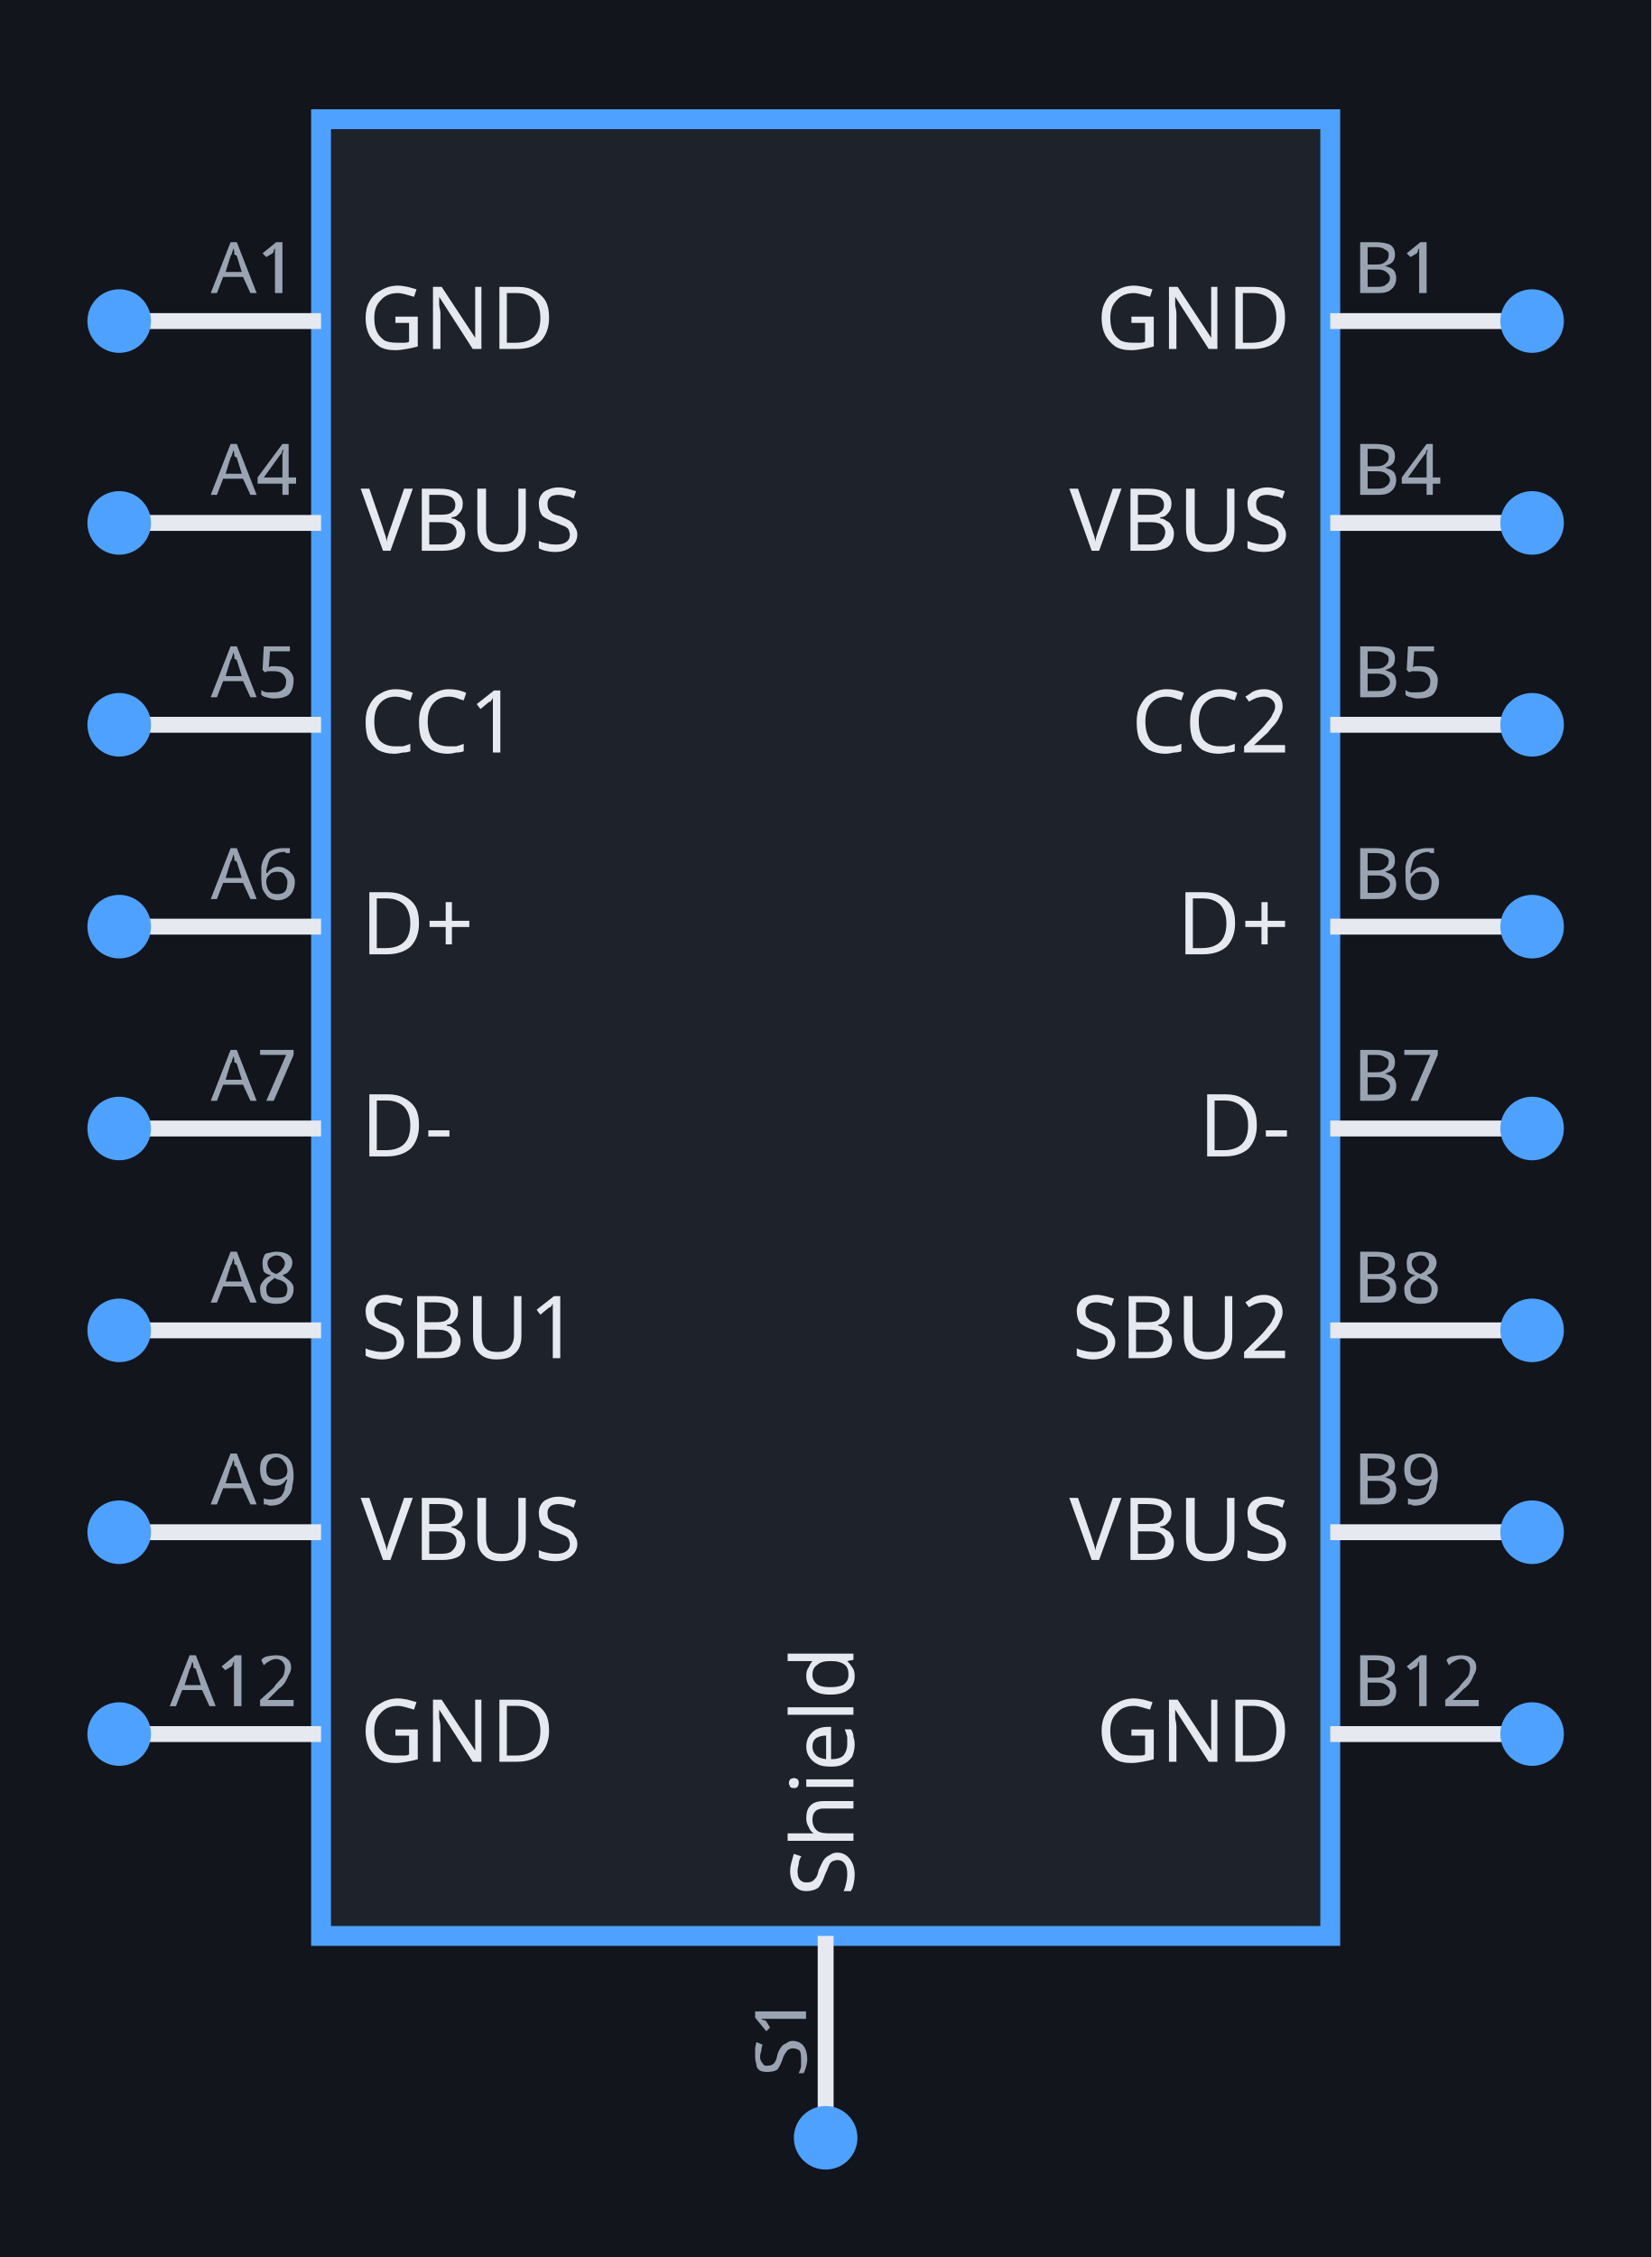
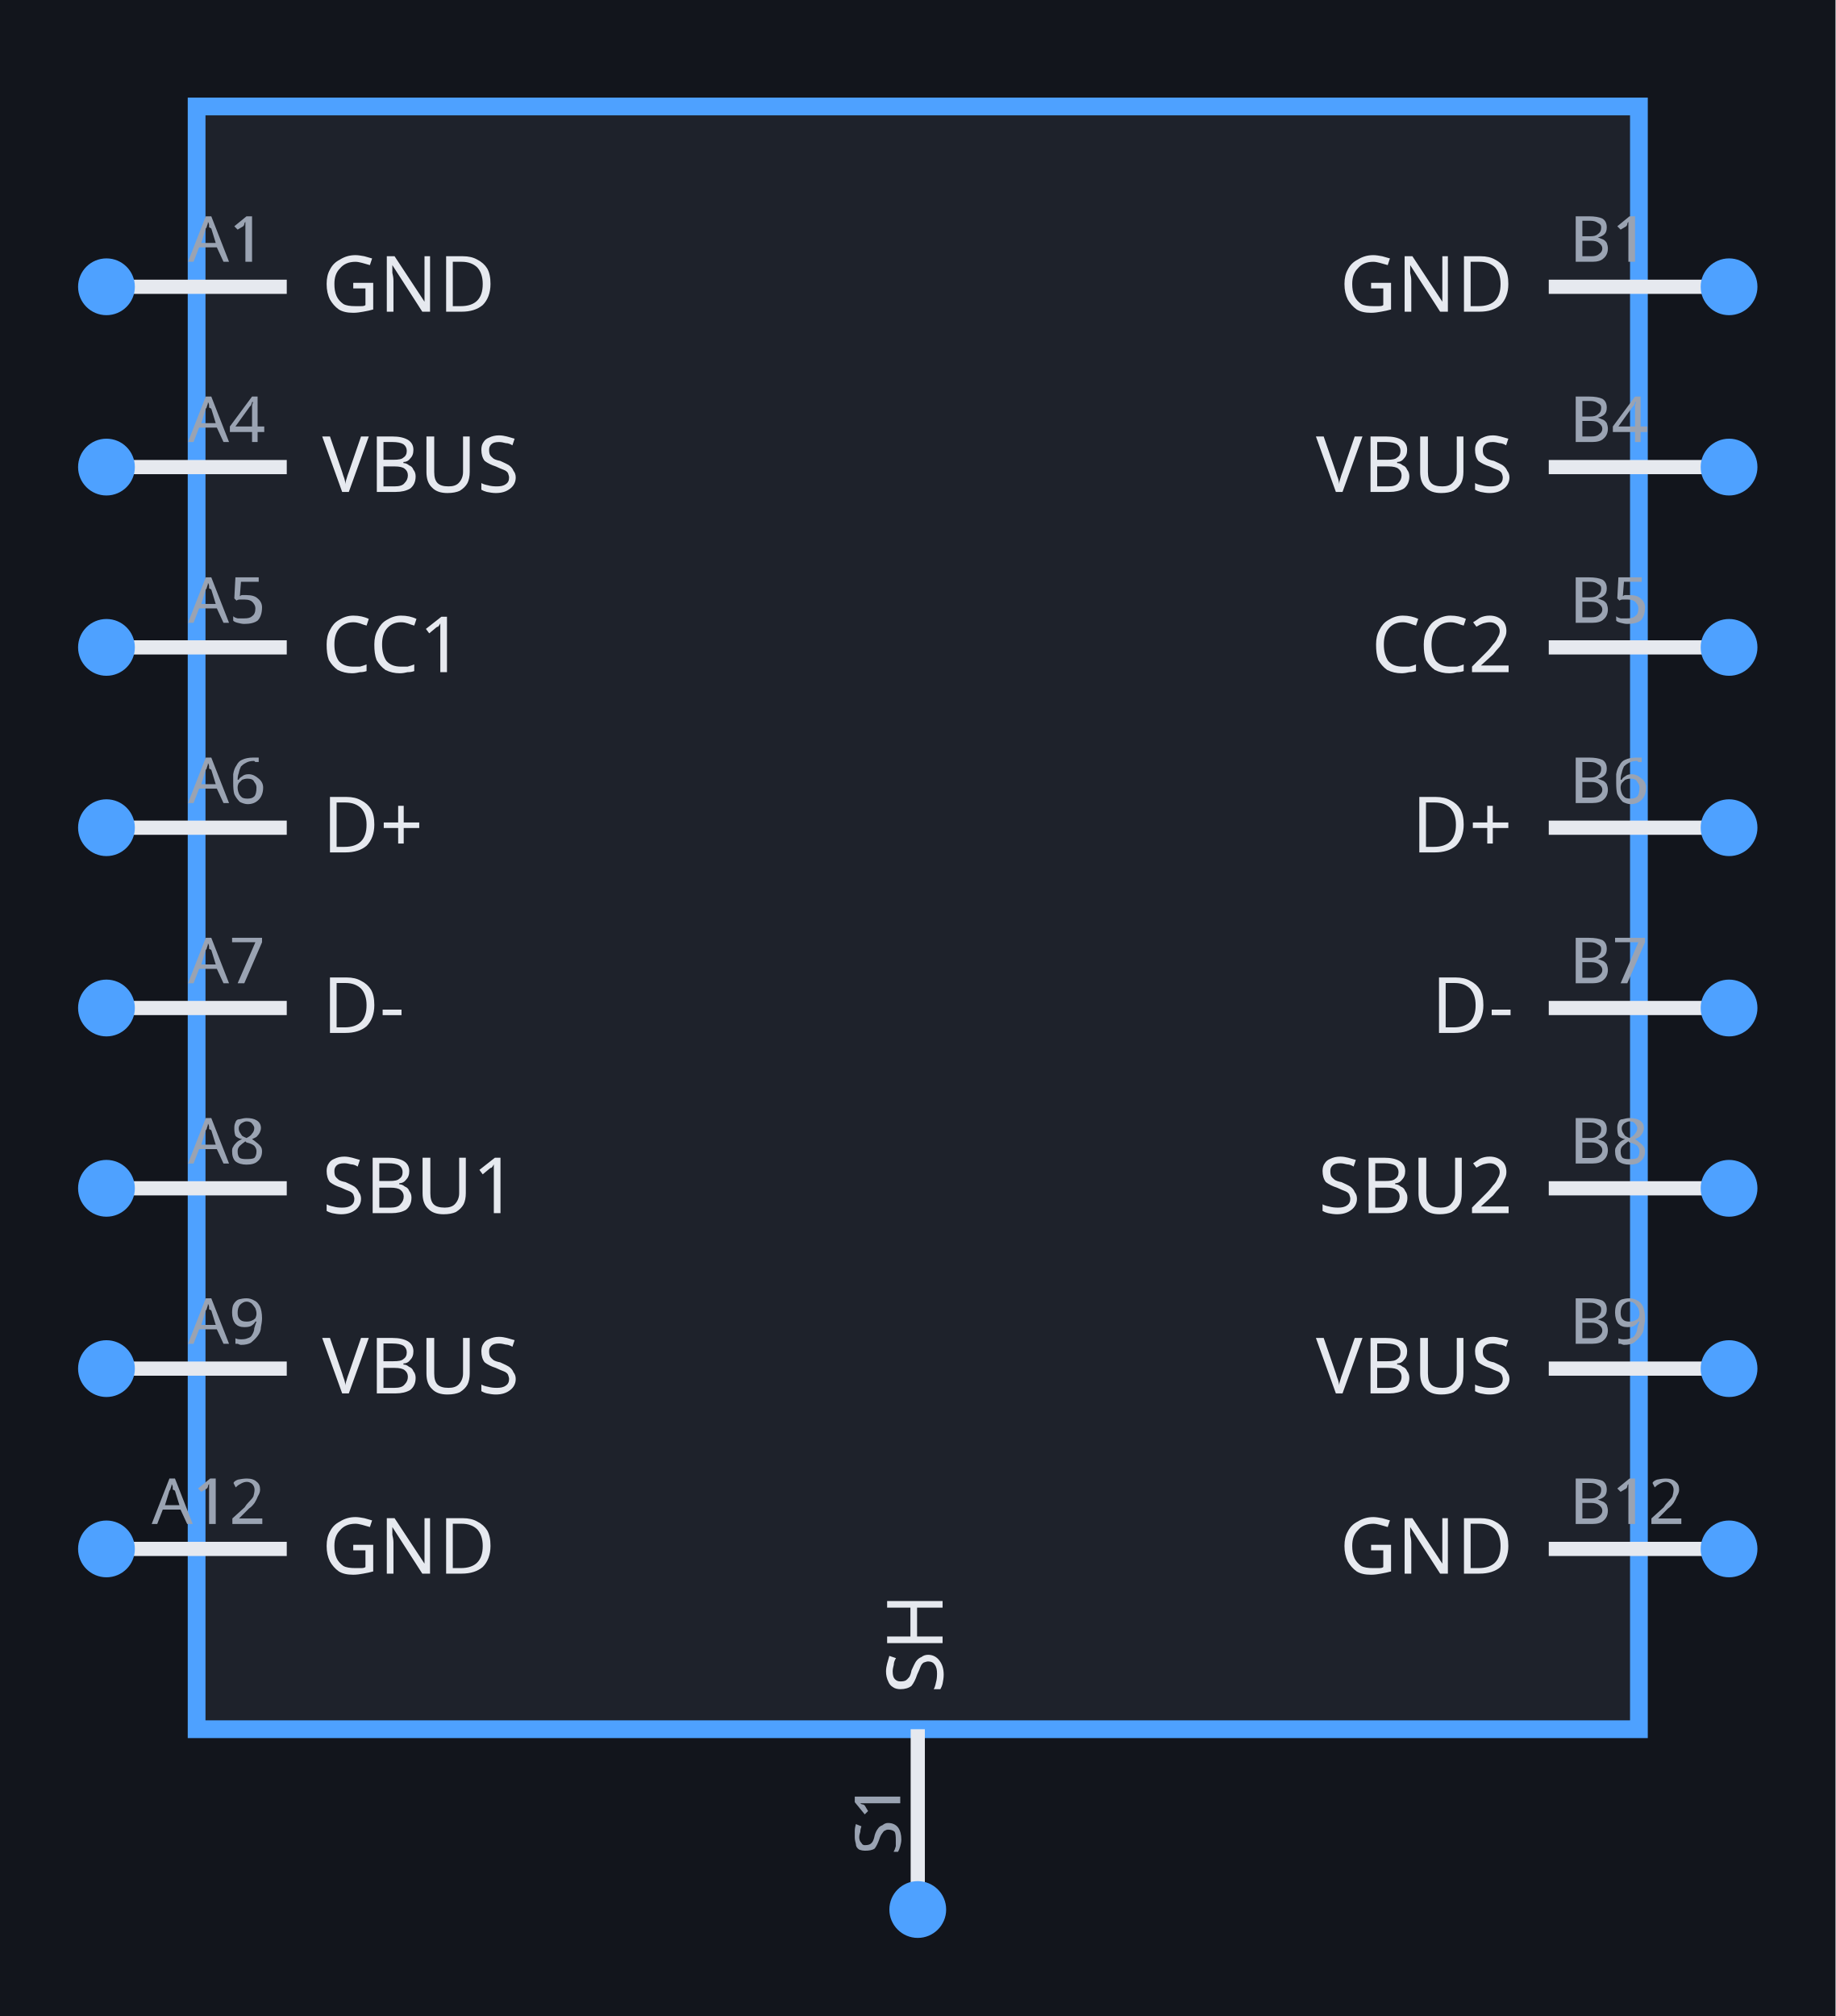
- <svg xmlns="http://www.w3.org/2000/svg" viewBox="-10.39 -12.93 20.78 28.40" preserveAspectRatio="xMidYMid meet" style="width:100%;height:100%">
-   <rect x="-10.39" y="-12.93" width="20.78" height="28.40" fill="#12151c" />
-   <rect x="-6.350" y="-11.430" width="12.700" height="22.860" fill="#1e222b" stroke="#4ea1ff" stroke-width="0.25" />
-   <line x1="-8.890" y1="-8.890" x2="-6.350" y2="-8.890" stroke="#e6e9ef" stroke-width="0.2" />
-   <circle cx="-8.890" cy="-8.890" r="0.4" fill="#4ea1ff" />
-   <text x="-5.850" y="-8.540" fill="#e6e9ef" font-size="1.1" text-anchor="start" font-family="sans-serif">GND</text>
-   <text x="-6.650" y="-9.240" fill="#9aa3b2" font-size="0.9" text-anchor="end" font-family="sans-serif">A1</text>
-   <line x1="-8.890" y1="-6.350" x2="-6.350" y2="-6.350" stroke="#e6e9ef" stroke-width="0.2" />
-   <circle cx="-8.890" cy="-6.350" r="0.4" fill="#4ea1ff" />
-   <text x="-5.850" y="-6.000" fill="#e6e9ef" font-size="1.1" text-anchor="start" font-family="sans-serif">VBUS</text>
-   <text x="-6.650" y="-6.700" fill="#9aa3b2" font-size="0.9" text-anchor="end" font-family="sans-serif">A4</text>
-   <line x1="-8.890" y1="-3.810" x2="-6.350" y2="-3.810" stroke="#e6e9ef" stroke-width="0.2" />
-   <circle cx="-8.890" cy="-3.810" r="0.4" fill="#4ea1ff" />
-   <text x="-5.850" y="-3.460" fill="#e6e9ef" font-size="1.1" text-anchor="start" font-family="sans-serif">CC1</text>
-   <text x="-6.650" y="-4.160" fill="#9aa3b2" font-size="0.9" text-anchor="end" font-family="sans-serif">A5</text>
-   <line x1="-8.890" y1="-1.270" x2="-6.350" y2="-1.270" stroke="#e6e9ef" stroke-width="0.2" />
-   <circle cx="-8.890" cy="-1.270" r="0.4" fill="#4ea1ff" />
-   <text x="-5.850" y="-0.920" fill="#e6e9ef" font-size="1.1" text-anchor="start" font-family="sans-serif">D+</text>
-   <text x="-6.650" y="-1.620" fill="#9aa3b2" font-size="0.9" text-anchor="end" font-family="sans-serif">A6</text>
-   <line x1="-8.890" y1="1.270" x2="-6.350" y2="1.270" stroke="#e6e9ef" stroke-width="0.2" />
-   <circle cx="-8.890" cy="1.270" r="0.4" fill="#4ea1ff" />
-   <text x="-5.850" y="1.620" fill="#e6e9ef" font-size="1.1" text-anchor="start" font-family="sans-serif">D-</text>
-   <text x="-6.650" y="0.920" fill="#9aa3b2" font-size="0.9" text-anchor="end" font-family="sans-serif">A7</text>
-   <line x1="-8.890" y1="3.810" x2="-6.350" y2="3.810" stroke="#e6e9ef" stroke-width="0.2" />
-   <circle cx="-8.890" cy="3.810" r="0.4" fill="#4ea1ff" />
-   <text x="-5.850" y="4.160" fill="#e6e9ef" font-size="1.1" text-anchor="start" font-family="sans-serif">SBU1</text>
-   <text x="-6.650" y="3.460" fill="#9aa3b2" font-size="0.9" text-anchor="end" font-family="sans-serif">A8</text>
-   <line x1="-8.890" y1="6.350" x2="-6.350" y2="6.350" stroke="#e6e9ef" stroke-width="0.2" />
-   <circle cx="-8.890" cy="6.350" r="0.4" fill="#4ea1ff" />
-   <text x="-5.850" y="6.700" fill="#e6e9ef" font-size="1.1" text-anchor="start" font-family="sans-serif">VBUS</text>
-   <text x="-6.650" y="6.000" fill="#9aa3b2" font-size="0.9" text-anchor="end" font-family="sans-serif">A9</text>
-   <line x1="-8.890" y1="8.890" x2="-6.350" y2="8.890" stroke="#e6e9ef" stroke-width="0.2" />
-   <circle cx="-8.890" cy="8.890" r="0.4" fill="#4ea1ff" />
-   <text x="-5.850" y="9.240" fill="#e6e9ef" font-size="1.1" text-anchor="start" font-family="sans-serif">GND</text>
-   <text x="-6.650" y="8.540" fill="#9aa3b2" font-size="0.9" text-anchor="end" font-family="sans-serif">A12</text>
-   <line x1="8.890" y1="-8.890" x2="6.350" y2="-8.890" stroke="#e6e9ef" stroke-width="0.2" />
-   <circle cx="8.890" cy="-8.890" r="0.4" fill="#4ea1ff" />
-   <text x="5.850" y="-8.540" fill="#e6e9ef" font-size="1.1" text-anchor="end" font-family="sans-serif">GND</text>
-   <text x="6.650" y="-9.240" fill="#9aa3b2" font-size="0.9" text-anchor="start" font-family="sans-serif">B1</text>
-   <line x1="8.890" y1="-6.350" x2="6.350" y2="-6.350" stroke="#e6e9ef" stroke-width="0.2" />
-   <circle cx="8.890" cy="-6.350" r="0.4" fill="#4ea1ff" />
-   <text x="5.850" y="-6.000" fill="#e6e9ef" font-size="1.1" text-anchor="end" font-family="sans-serif">VBUS</text>
-   <text x="6.650" y="-6.700" fill="#9aa3b2" font-size="0.9" text-anchor="start" font-family="sans-serif">B4</text>
-   <line x1="8.890" y1="-3.810" x2="6.350" y2="-3.810" stroke="#e6e9ef" stroke-width="0.2" />
-   <circle cx="8.890" cy="-3.810" r="0.4" fill="#4ea1ff" />
-   <text x="5.850" y="-3.460" fill="#e6e9ef" font-size="1.1" text-anchor="end" font-family="sans-serif">CC2</text>
-   <text x="6.650" y="-4.160" fill="#9aa3b2" font-size="0.9" text-anchor="start" font-family="sans-serif">B5</text>
-   <line x1="8.890" y1="-1.270" x2="6.350" y2="-1.270" stroke="#e6e9ef" stroke-width="0.2" />
-   <circle cx="8.890" cy="-1.270" r="0.4" fill="#4ea1ff" />
-   <text x="5.850" y="-0.920" fill="#e6e9ef" font-size="1.1" text-anchor="end" font-family="sans-serif">D+</text>
-   <text x="6.650" y="-1.620" fill="#9aa3b2" font-size="0.9" text-anchor="start" font-family="sans-serif">B6</text>
-   <line x1="8.890" y1="1.270" x2="6.350" y2="1.270" stroke="#e6e9ef" stroke-width="0.2" />
-   <circle cx="8.890" cy="1.270" r="0.4" fill="#4ea1ff" />
-   <text x="5.850" y="1.620" fill="#e6e9ef" font-size="1.1" text-anchor="end" font-family="sans-serif">D-</text>
-   <text x="6.650" y="0.920" fill="#9aa3b2" font-size="0.9" text-anchor="start" font-family="sans-serif">B7</text>
-   <line x1="8.890" y1="3.810" x2="6.350" y2="3.810" stroke="#e6e9ef" stroke-width="0.2" />
-   <circle cx="8.890" cy="3.810" r="0.4" fill="#4ea1ff" />
-   <text x="5.850" y="4.160" fill="#e6e9ef" font-size="1.1" text-anchor="end" font-family="sans-serif">SBU2</text>
-   <text x="6.650" y="3.460" fill="#9aa3b2" font-size="0.9" text-anchor="start" font-family="sans-serif">B8</text>
-   <line x1="8.890" y1="6.350" x2="6.350" y2="6.350" stroke="#e6e9ef" stroke-width="0.2" />
-   <circle cx="8.890" cy="6.350" r="0.4" fill="#4ea1ff" />
-   <text x="5.850" y="6.700" fill="#e6e9ef" font-size="1.1" text-anchor="end" font-family="sans-serif">VBUS</text>
-   <text x="6.650" y="6.000" fill="#9aa3b2" font-size="0.9" text-anchor="start" font-family="sans-serif">B9</text>
-   <line x1="8.890" y1="8.890" x2="6.350" y2="8.890" stroke="#e6e9ef" stroke-width="0.2" />
-   <circle cx="8.890" cy="8.890" r="0.4" fill="#4ea1ff" />
-   <text x="5.850" y="9.240" fill="#e6e9ef" font-size="1.1" text-anchor="end" font-family="sans-serif">GND</text>
-   <text x="6.650" y="8.540" fill="#9aa3b2" font-size="0.9" text-anchor="start" font-family="sans-serif">B12</text>
+ <svg xmlns="http://www.w3.org/2000/svg" viewBox="-12.93 -12.93 25.86 28.40" preserveAspectRatio="xMidYMid meet" style="width:100%;height:100%">
+   <rect x="-12.93" y="-12.93" width="25.86" height="28.40" fill="#12151c" />
+   <rect x="-10.160" y="-11.430" width="20.320" height="22.860" fill="#1e222b" stroke="#4ea1ff" stroke-width="0.25" />
+   <line x1="-11.430" y1="-8.890" x2="-8.890" y2="-8.890" stroke="#e6e9ef" stroke-width="0.2" />
+   <circle cx="-11.430" cy="-8.890" r="0.4" fill="#4ea1ff" />
+   <text x="-8.390" y="-8.540" fill="#e6e9ef" font-size="1.1" text-anchor="start" font-family="sans-serif">GND</text>
+   <text x="-9.190" y="-9.240" fill="#9aa3b2" font-size="0.9" text-anchor="end" font-family="sans-serif">A1</text>
+   <line x1="-11.430" y1="-6.350" x2="-8.890" y2="-6.350" stroke="#e6e9ef" stroke-width="0.2" />
+   <circle cx="-11.430" cy="-6.350" r="0.4" fill="#4ea1ff" />
+   <text x="-8.390" y="-6.000" fill="#e6e9ef" font-size="1.1" text-anchor="start" font-family="sans-serif">VBUS</text>
+   <text x="-9.190" y="-6.700" fill="#9aa3b2" font-size="0.9" text-anchor="end" font-family="sans-serif">A4</text>
+   <line x1="-11.430" y1="-3.810" x2="-8.890" y2="-3.810" stroke="#e6e9ef" stroke-width="0.2" />
+   <circle cx="-11.430" cy="-3.810" r="0.4" fill="#4ea1ff" />
+   <text x="-8.390" y="-3.460" fill="#e6e9ef" font-size="1.1" text-anchor="start" font-family="sans-serif">CC1</text>
+   <text x="-9.190" y="-4.160" fill="#9aa3b2" font-size="0.9" text-anchor="end" font-family="sans-serif">A5</text>
+   <line x1="-11.430" y1="-1.270" x2="-8.890" y2="-1.270" stroke="#e6e9ef" stroke-width="0.2" />
+   <circle cx="-11.430" cy="-1.270" r="0.4" fill="#4ea1ff" />
+   <text x="-8.390" y="-0.920" fill="#e6e9ef" font-size="1.1" text-anchor="start" font-family="sans-serif">D+</text>
+   <text x="-9.190" y="-1.620" fill="#9aa3b2" font-size="0.9" text-anchor="end" font-family="sans-serif">A6</text>
+   <line x1="-11.430" y1="1.270" x2="-8.890" y2="1.270" stroke="#e6e9ef" stroke-width="0.2" />
+   <circle cx="-11.430" cy="1.270" r="0.4" fill="#4ea1ff" />
+   <text x="-8.390" y="1.620" fill="#e6e9ef" font-size="1.1" text-anchor="start" font-family="sans-serif">D-</text>
+   <text x="-9.190" y="0.920" fill="#9aa3b2" font-size="0.9" text-anchor="end" font-family="sans-serif">A7</text>
+   <line x1="-11.430" y1="3.810" x2="-8.890" y2="3.810" stroke="#e6e9ef" stroke-width="0.2" />
+   <circle cx="-11.430" cy="3.810" r="0.4" fill="#4ea1ff" />
+   <text x="-8.390" y="4.160" fill="#e6e9ef" font-size="1.1" text-anchor="start" font-family="sans-serif">SBU1</text>
+   <text x="-9.190" y="3.460" fill="#9aa3b2" font-size="0.9" text-anchor="end" font-family="sans-serif">A8</text>
+   <line x1="-11.430" y1="6.350" x2="-8.890" y2="6.350" stroke="#e6e9ef" stroke-width="0.2" />
+   <circle cx="-11.430" cy="6.350" r="0.4" fill="#4ea1ff" />
+   <text x="-8.390" y="6.700" fill="#e6e9ef" font-size="1.1" text-anchor="start" font-family="sans-serif">VBUS</text>
+   <text x="-9.190" y="6.000" fill="#9aa3b2" font-size="0.9" text-anchor="end" font-family="sans-serif">A9</text>
+   <line x1="-11.430" y1="8.890" x2="-8.890" y2="8.890" stroke="#e6e9ef" stroke-width="0.2" />
+   <circle cx="-11.430" cy="8.890" r="0.4" fill="#4ea1ff" />
+   <text x="-8.390" y="9.240" fill="#e6e9ef" font-size="1.1" text-anchor="start" font-family="sans-serif">GND</text>
+   <text x="-9.190" y="8.540" fill="#9aa3b2" font-size="0.9" text-anchor="end" font-family="sans-serif">A12</text>
+   <line x1="11.430" y1="-8.890" x2="8.890" y2="-8.890" stroke="#e6e9ef" stroke-width="0.2" />
+   <circle cx="11.430" cy="-8.890" r="0.4" fill="#4ea1ff" />
+   <text x="8.390" y="-8.540" fill="#e6e9ef" font-size="1.1" text-anchor="end" font-family="sans-serif">GND</text>
+   <text x="9.190" y="-9.240" fill="#9aa3b2" font-size="0.9" text-anchor="start" font-family="sans-serif">B1</text>
+   <line x1="11.430" y1="-6.350" x2="8.890" y2="-6.350" stroke="#e6e9ef" stroke-width="0.2" />
+   <circle cx="11.430" cy="-6.350" r="0.4" fill="#4ea1ff" />
+   <text x="8.390" y="-6.000" fill="#e6e9ef" font-size="1.1" text-anchor="end" font-family="sans-serif">VBUS</text>
+   <text x="9.190" y="-6.700" fill="#9aa3b2" font-size="0.9" text-anchor="start" font-family="sans-serif">B4</text>
+   <line x1="11.430" y1="-3.810" x2="8.890" y2="-3.810" stroke="#e6e9ef" stroke-width="0.2" />
+   <circle cx="11.430" cy="-3.810" r="0.4" fill="#4ea1ff" />
+   <text x="8.390" y="-3.460" fill="#e6e9ef" font-size="1.1" text-anchor="end" font-family="sans-serif">CC2</text>
+   <text x="9.190" y="-4.160" fill="#9aa3b2" font-size="0.9" text-anchor="start" font-family="sans-serif">B5</text>
+   <line x1="11.430" y1="-1.270" x2="8.890" y2="-1.270" stroke="#e6e9ef" stroke-width="0.2" />
+   <circle cx="11.430" cy="-1.270" r="0.4" fill="#4ea1ff" />
+   <text x="8.390" y="-0.920" fill="#e6e9ef" font-size="1.1" text-anchor="end" font-family="sans-serif">D+</text>
+   <text x="9.190" y="-1.620" fill="#9aa3b2" font-size="0.9" text-anchor="start" font-family="sans-serif">B6</text>
+   <line x1="11.430" y1="1.270" x2="8.890" y2="1.270" stroke="#e6e9ef" stroke-width="0.2" />
+   <circle cx="11.430" cy="1.270" r="0.4" fill="#4ea1ff" />
+   <text x="8.390" y="1.620" fill="#e6e9ef" font-size="1.1" text-anchor="end" font-family="sans-serif">D-</text>
+   <text x="9.190" y="0.920" fill="#9aa3b2" font-size="0.9" text-anchor="start" font-family="sans-serif">B7</text>
+   <line x1="11.430" y1="3.810" x2="8.890" y2="3.810" stroke="#e6e9ef" stroke-width="0.2" />
+   <circle cx="11.430" cy="3.810" r="0.4" fill="#4ea1ff" />
+   <text x="8.390" y="4.160" fill="#e6e9ef" font-size="1.1" text-anchor="end" font-family="sans-serif">SBU2</text>
+   <text x="9.190" y="3.460" fill="#9aa3b2" font-size="0.9" text-anchor="start" font-family="sans-serif">B8</text>
+   <line x1="11.430" y1="6.350" x2="8.890" y2="6.350" stroke="#e6e9ef" stroke-width="0.2" />
+   <circle cx="11.430" cy="6.350" r="0.4" fill="#4ea1ff" />
+   <text x="8.390" y="6.700" fill="#e6e9ef" font-size="1.1" text-anchor="end" font-family="sans-serif">VBUS</text>
+   <text x="9.190" y="6.000" fill="#9aa3b2" font-size="0.9" text-anchor="start" font-family="sans-serif">B9</text>
+   <line x1="11.430" y1="8.890" x2="8.890" y2="8.890" stroke="#e6e9ef" stroke-width="0.2" />
+   <circle cx="11.430" cy="8.890" r="0.4" fill="#4ea1ff" />
+   <text x="8.390" y="9.240" fill="#e6e9ef" font-size="1.1" text-anchor="end" font-family="sans-serif">GND</text>
+   <text x="9.190" y="8.540" fill="#9aa3b2" font-size="0.9" text-anchor="start" font-family="sans-serif">B12</text>
  <line x1="0.000" y1="13.970" x2="0.000" y2="11.430" stroke="#e6e9ef" stroke-width="0.2" />
  <circle cx="0.000" cy="13.970" r="0.4" fill="#4ea1ff" />
-   <text x="0.350" y="10.930" fill="#e6e9ef" font-size="1.1" text-anchor="start" font-family="sans-serif" transform="rotate(-90 0.350 10.930)">Shield</text>
+   <text x="0.350" y="10.930" fill="#e6e9ef" font-size="1.1" text-anchor="start" font-family="sans-serif" transform="rotate(-90 0.350 10.930)">SH</text>
  <text x="-0.250" y="12.700" fill="#9aa3b2" font-size="0.9" text-anchor="middle" font-family="sans-serif" transform="rotate(-90 -0.250 12.700)">S1</text>
</svg>
